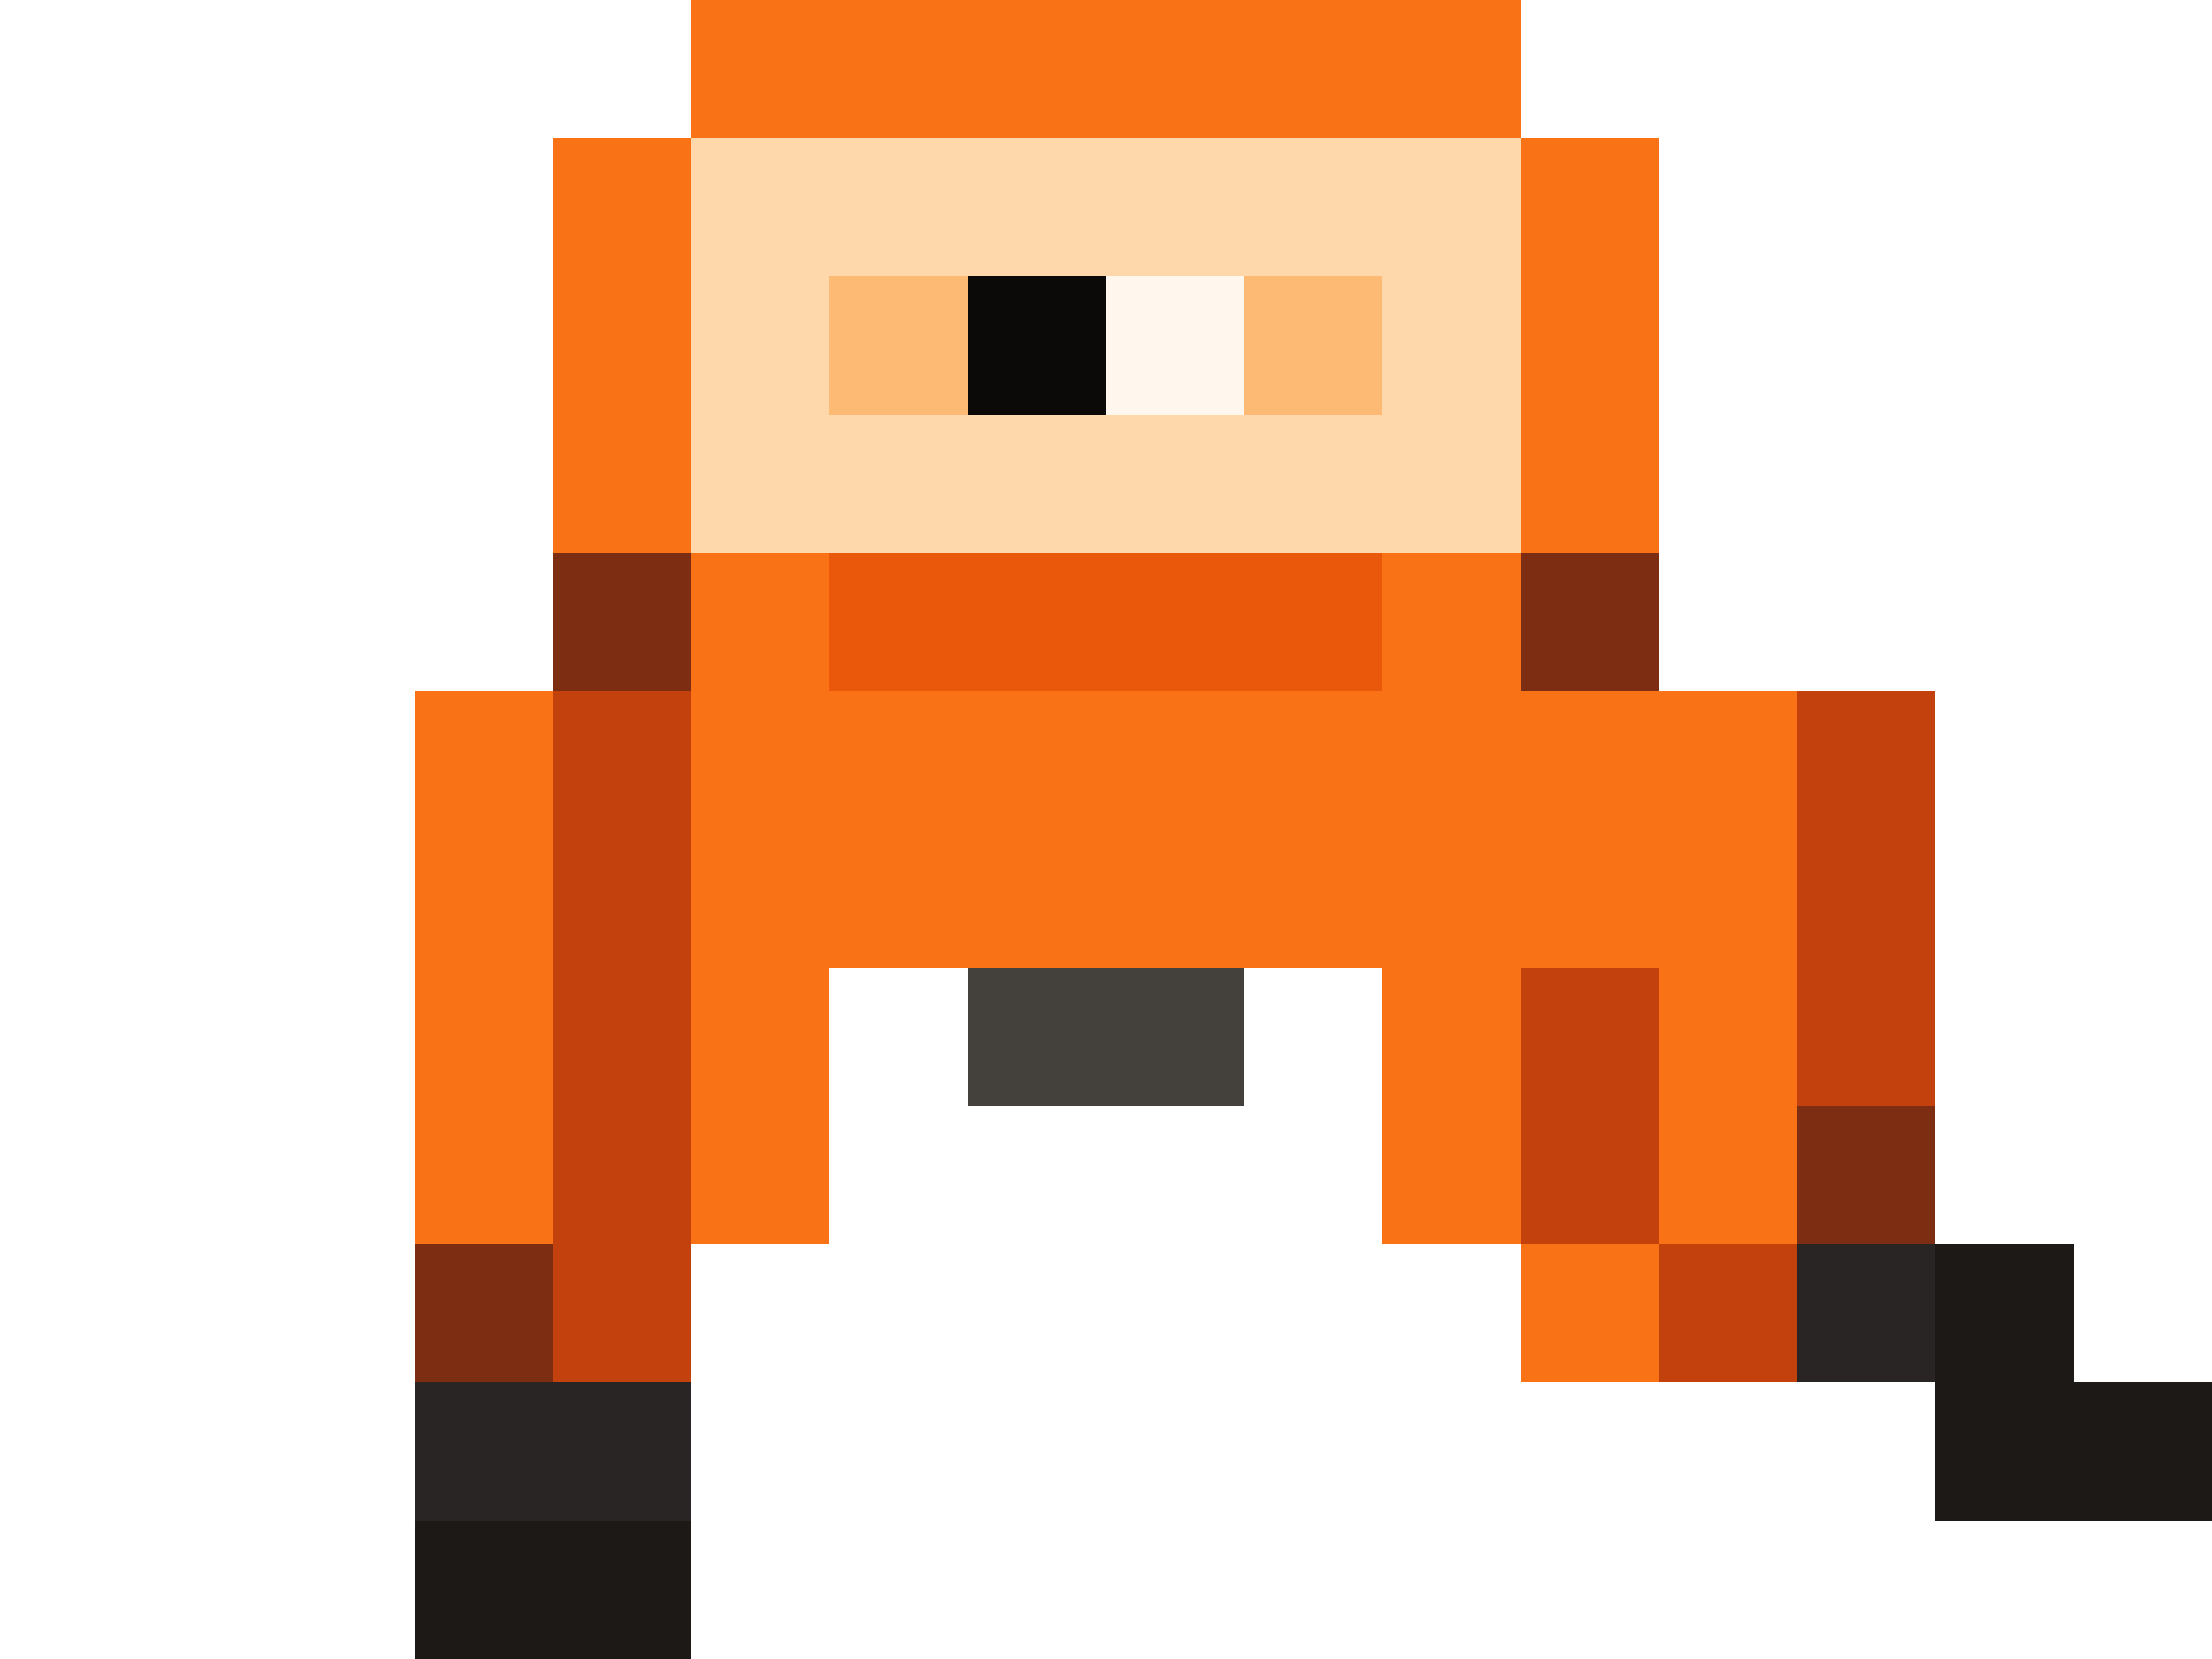
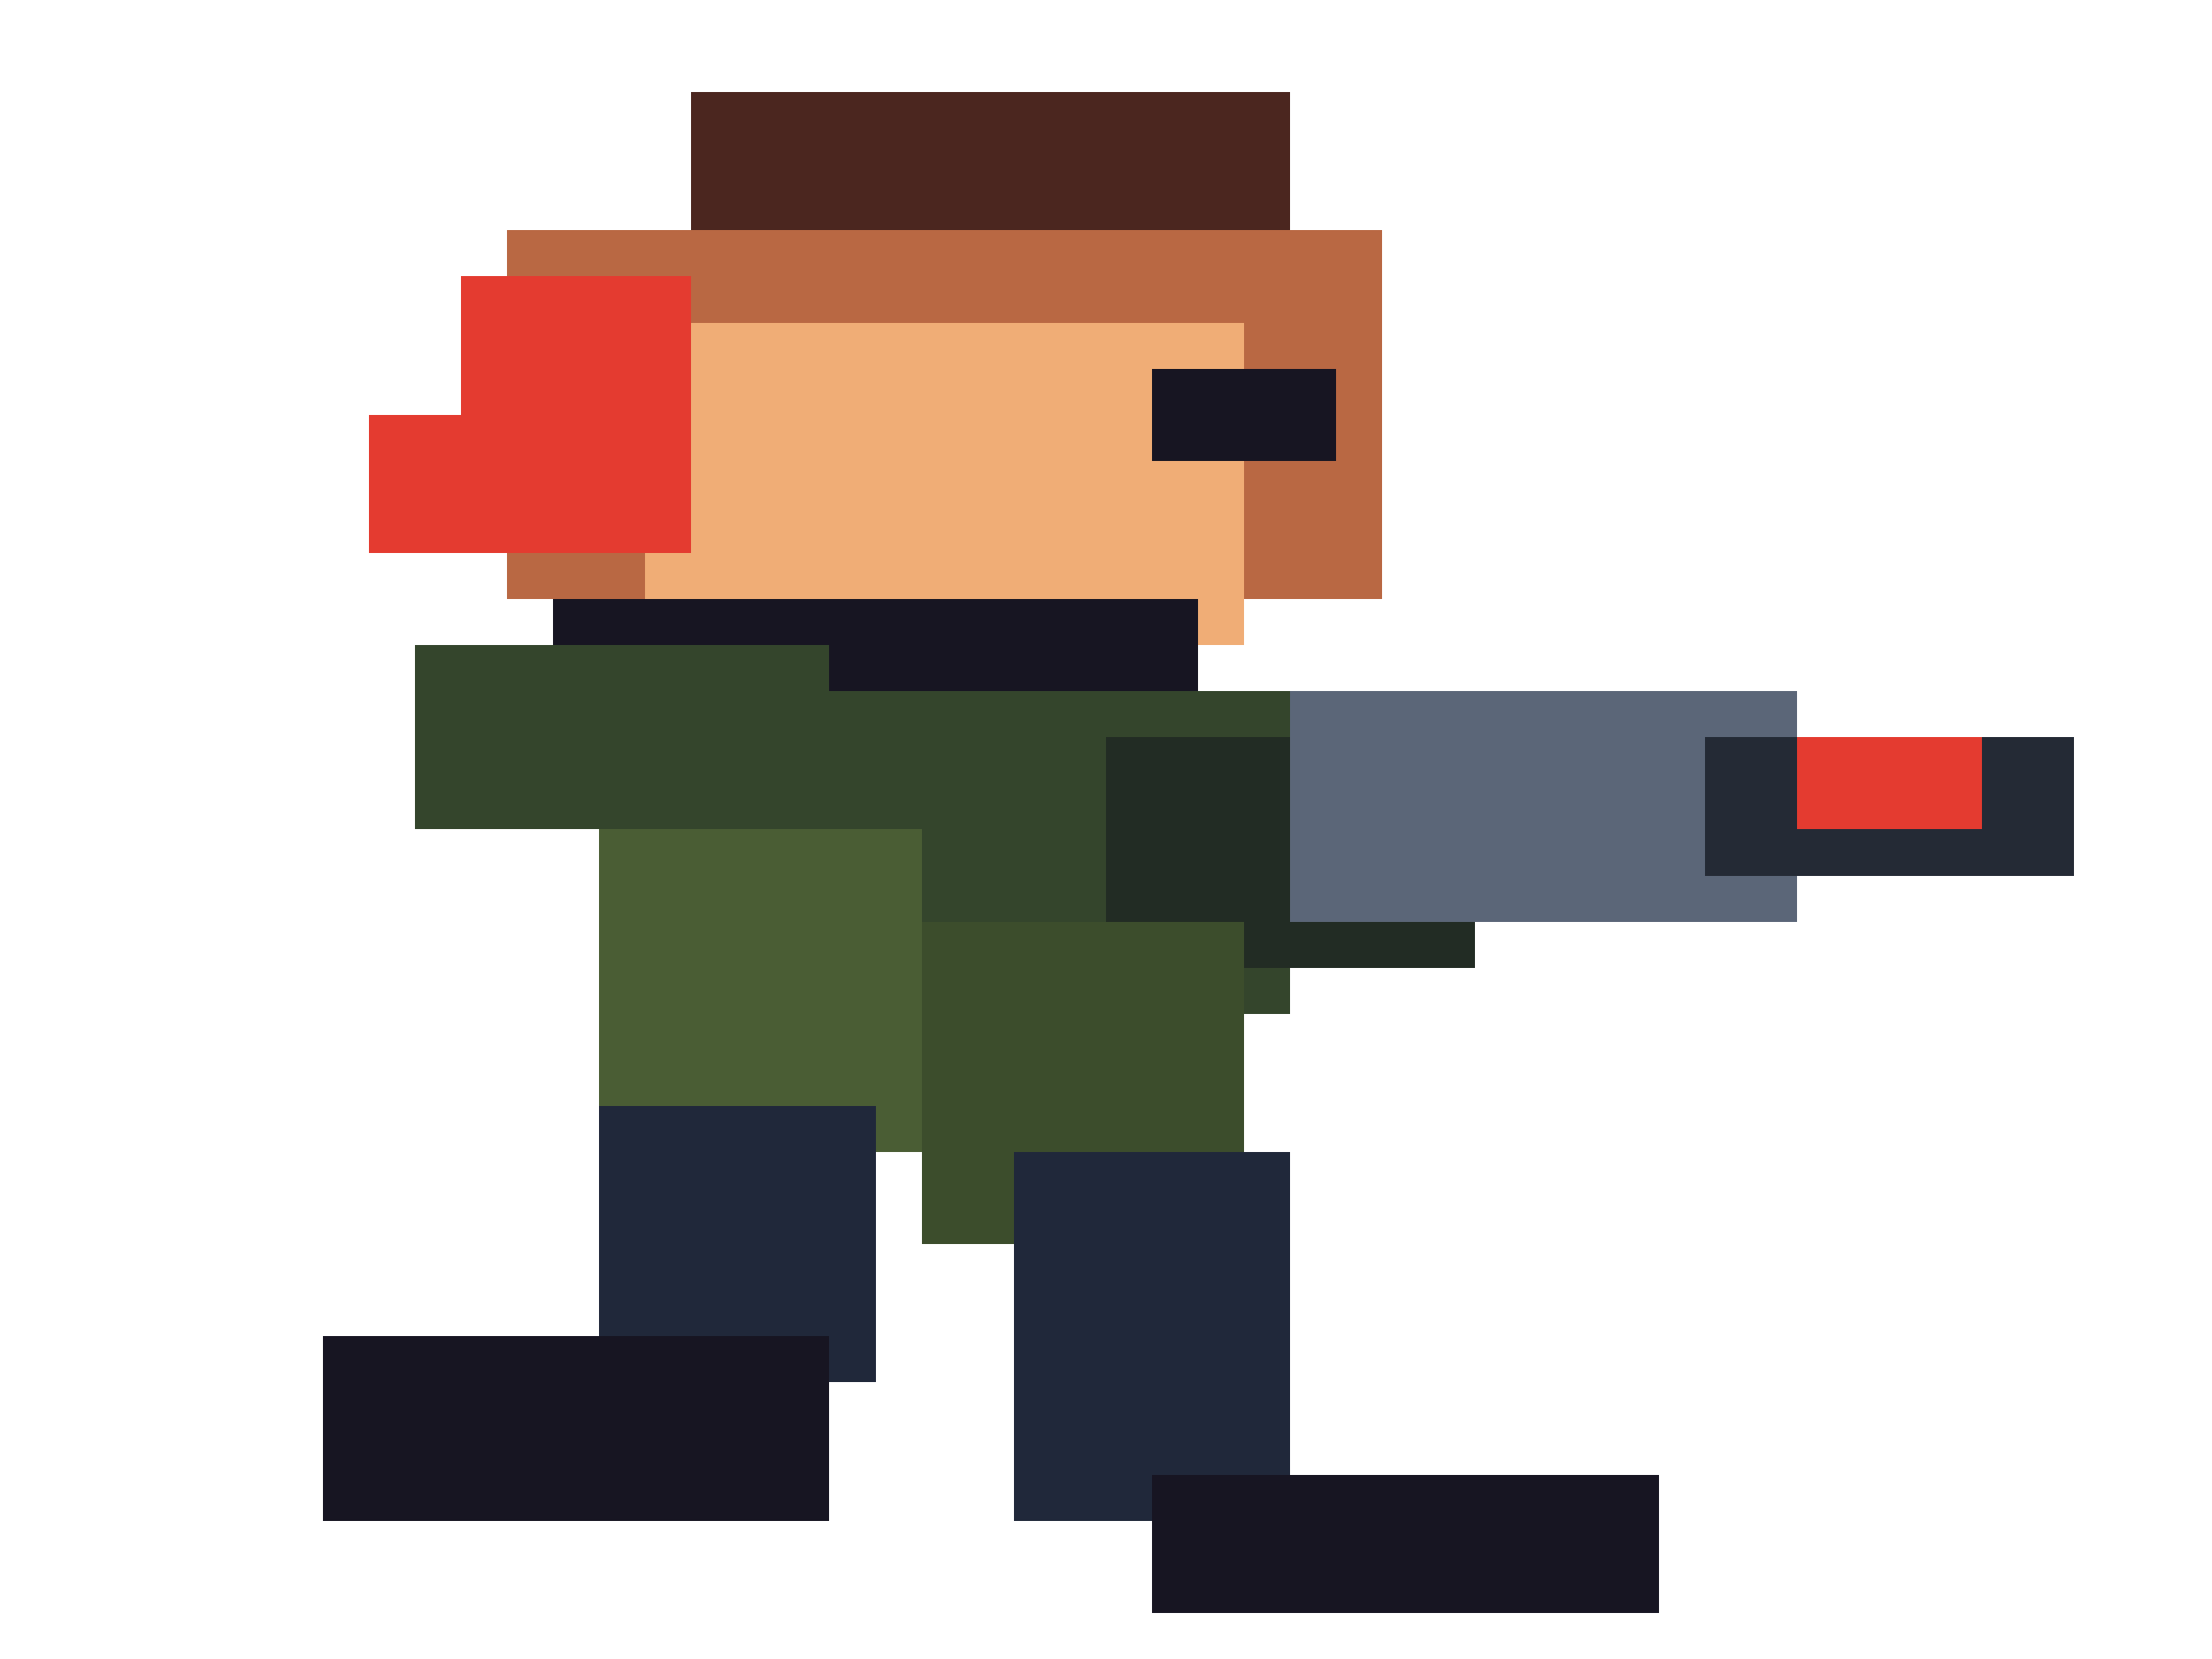
<svg xmlns="http://www.w3.org/2000/svg" width="48" height="36" viewBox="0 0 48 36" shape-rendering="crispEdges">
-   <rect x="15" y="0" width="3" height="3" fill="#f97316" />
-   <rect x="18" y="0" width="3" height="3" fill="#f97316" />
-   <rect x="21" y="0" width="3" height="3" fill="#f97316" />
-   <rect x="24" y="0" width="3" height="3" fill="#f97316" />
-   <rect x="27" y="0" width="3" height="3" fill="#f97316" />
-   <rect x="30" y="0" width="3" height="3" fill="#f97316" />
-   <rect x="12" y="3" width="3" height="3" fill="#f97316" />
-   <rect x="15" y="3" width="3" height="3" fill="#fed7aa" />
-   <rect x="18" y="3" width="3" height="3" fill="#fed7aa" />
-   <rect x="21" y="3" width="3" height="3" fill="#fed7aa" />
-   <rect x="24" y="3" width="3" height="3" fill="#fed7aa" />
-   <rect x="27" y="3" width="3" height="3" fill="#fed7aa" />
-   <rect x="30" y="3" width="3" height="3" fill="#fed7aa" />
-   <rect x="33" y="3" width="3" height="3" fill="#f97316" />
-   <rect x="12" y="6" width="3" height="3" fill="#f97316" />
-   <rect x="15" y="6" width="3" height="3" fill="#fed7aa" />
-   <rect x="18" y="6" width="3" height="3" fill="#fdba74" />
-   <rect x="21" y="6" width="3" height="3" fill="#0c0a09" />
-   <rect x="24" y="6" width="3" height="3" fill="#fff7ed" />
-   <rect x="27" y="6" width="3" height="3" fill="#fdba74" />
-   <rect x="30" y="6" width="3" height="3" fill="#fed7aa" />
-   <rect x="33" y="6" width="3" height="3" fill="#f97316" />
-   <rect x="12" y="9" width="3" height="3" fill="#f97316" />
-   <rect x="15" y="9" width="3" height="3" fill="#fed7aa" />
-   <rect x="18" y="9" width="3" height="3" fill="#fed7aa" />
-   <rect x="21" y="9" width="3" height="3" fill="#fed7aa" />
-   <rect x="24" y="9" width="3" height="3" fill="#fed7aa" />
-   <rect x="27" y="9" width="3" height="3" fill="#fed7aa" />
-   <rect x="30" y="9" width="3" height="3" fill="#fed7aa" />
-   <rect x="33" y="9" width="3" height="3" fill="#f97316" />
-   <rect x="12" y="12" width="3" height="3" fill="#7c2d12" />
-   <rect x="15" y="12" width="3" height="3" fill="#f97316" />
-   <rect x="18" y="12" width="3" height="3" fill="#ea580c" />
-   <rect x="21" y="12" width="3" height="3" fill="#ea580c" />
-   <rect x="24" y="12" width="3" height="3" fill="#ea580c" />
-   <rect x="27" y="12" width="3" height="3" fill="#ea580c" />
-   <rect x="30" y="12" width="3" height="3" fill="#f97316" />
-   <rect x="33" y="12" width="3" height="3" fill="#7c2d12" />
-   <rect x="9" y="15" width="3" height="3" fill="#f97316" />
-   <rect x="12" y="15" width="3" height="3" fill="#c2410c" />
-   <rect x="15" y="15" width="3" height="3" fill="#f97316" />
-   <rect x="18" y="15" width="3" height="3" fill="#f97316" />
-   <rect x="21" y="15" width="3" height="3" fill="#f97316" />
-   <rect x="24" y="15" width="3" height="3" fill="#f97316" />
-   <rect x="27" y="15" width="3" height="3" fill="#f97316" />
-   <rect x="30" y="15" width="3" height="3" fill="#f97316" />
-   <rect x="33" y="15" width="3" height="3" fill="#f97316" />
-   <rect x="36" y="15" width="3" height="3" fill="#f97316" />
-   <rect x="39" y="15" width="3" height="3" fill="#c2410c" />
-   <rect x="9" y="18" width="3" height="3" fill="#f97316" />
-   <rect x="12" y="18" width="3" height="3" fill="#c2410c" />
-   <rect x="15" y="18" width="3" height="3" fill="#f97316" />
-   <rect x="18" y="18" width="3" height="3" fill="#f97316" />
-   <rect x="21" y="18" width="3" height="3" fill="#f97316" />
-   <rect x="24" y="18" width="3" height="3" fill="#f97316" />
-   <rect x="27" y="18" width="3" height="3" fill="#f97316" />
-   <rect x="30" y="18" width="3" height="3" fill="#f97316" />
-   <rect x="33" y="18" width="3" height="3" fill="#f97316" />
-   <rect x="36" y="18" width="3" height="3" fill="#f97316" />
-   <rect x="39" y="18" width="3" height="3" fill="#c2410c" />
-   <rect x="9" y="21" width="3" height="3" fill="#f97316" />
-   <rect x="12" y="21" width="3" height="3" fill="#c2410c" />
-   <rect x="15" y="21" width="3" height="3" fill="#f97316" />
-   <rect x="21" y="21" width="3" height="3" fill="#44403c" />
-   <rect x="24" y="21" width="3" height="3" fill="#44403c" />
-   <rect x="30" y="21" width="3" height="3" fill="#f97316" />
-   <rect x="33" y="21" width="3" height="3" fill="#c2410c" />
-   <rect x="36" y="21" width="3" height="3" fill="#f97316" />
-   <rect x="39" y="21" width="3" height="3" fill="#c2410c" />
-   <rect x="9" y="24" width="3" height="3" fill="#f97316" />
-   <rect x="12" y="24" width="3" height="3" fill="#c2410c" />
-   <rect x="15" y="24" width="3" height="3" fill="#f97316" />
-   <rect x="30" y="24" width="3" height="3" fill="#f97316" />
-   <rect x="33" y="24" width="3" height="3" fill="#c2410c" />
-   <rect x="36" y="24" width="3" height="3" fill="#f97316" />
-   <rect x="39" y="24" width="3" height="3" fill="#7c2d12" />
-   <rect x="9" y="27" width="3" height="3" fill="#7c2d12" />
-   <rect x="12" y="27" width="3" height="3" fill="#c2410c" />
-   <rect x="33" y="27" width="3" height="3" fill="#f97316" />
-   <rect x="36" y="27" width="3" height="3" fill="#c2410c" />
-   <rect x="39" y="27" width="3" height="3" fill="#292524" />
-   <rect x="42" y="27" width="3" height="3" fill="#1c1917" />
-   <rect x="9" y="30" width="3" height="3" fill="#292524" />
-   <rect x="12" y="30" width="3" height="3" fill="#292524" />
-   <rect x="42" y="30" width="3" height="3" fill="#1c1917" />
-   <rect x="45" y="30" width="3" height="3" fill="#1c1917" />
-   <rect x="9" y="33" width="3" height="3" fill="#1c1917" />
-   <rect x="12" y="33" width="3" height="3" fill="#1c1917" />
+   <g>
+     <rect x="15" y="2" width="13" height="3" fill="#4b261f" />
+     <rect x="11" y="5" width="19" height="8" fill="#b96843" />
+     <rect x="14" y="7" width="13" height="7" fill="#f0ad76" />
+     <rect x="25" y="8" width="4" height="2" fill="#171522" />
+     <rect x="10" y="6" width="5" height="3" fill="#e43b30" />
+     <rect x="8" y="9" width="7" height="3" fill="#e43b30" />
+     <rect x="12" y="13" width="14" height="3" fill="#171522" />
+     <rect x="9" y="14" width="9" height="4" fill="#34452c" />
+     <rect x="18" y="15" width="10" height="7" fill="#34452c" />
+     <rect x="24" y="16" width="8" height="5" fill="#222c24" />
+     <rect x="28" y="15" width="11" height="5" fill="#5b6678" />
+     <rect x="37" y="16" width="8" height="3" fill="#242a35" />
+     <rect x="39" y="16" width="4" height="2" fill="#e43b30" />
+     <rect x="13" y="18" width="7" height="7" fill="#4a5d34" />
+     <rect x="20" y="20" width="7" height="7" fill="#3c4d2c" />
+   </g>
+   <rect x="13" y="24" width="6" height="6" fill="#20283a" />
+   <rect x="7" y="29" width="11" height="4" fill="#171522" />
+   <rect x="22" y="25" width="6" height="8" fill="#20283a" />
+   <rect x="25" y="32" width="11" height="3" fill="#171522" />
</svg>
